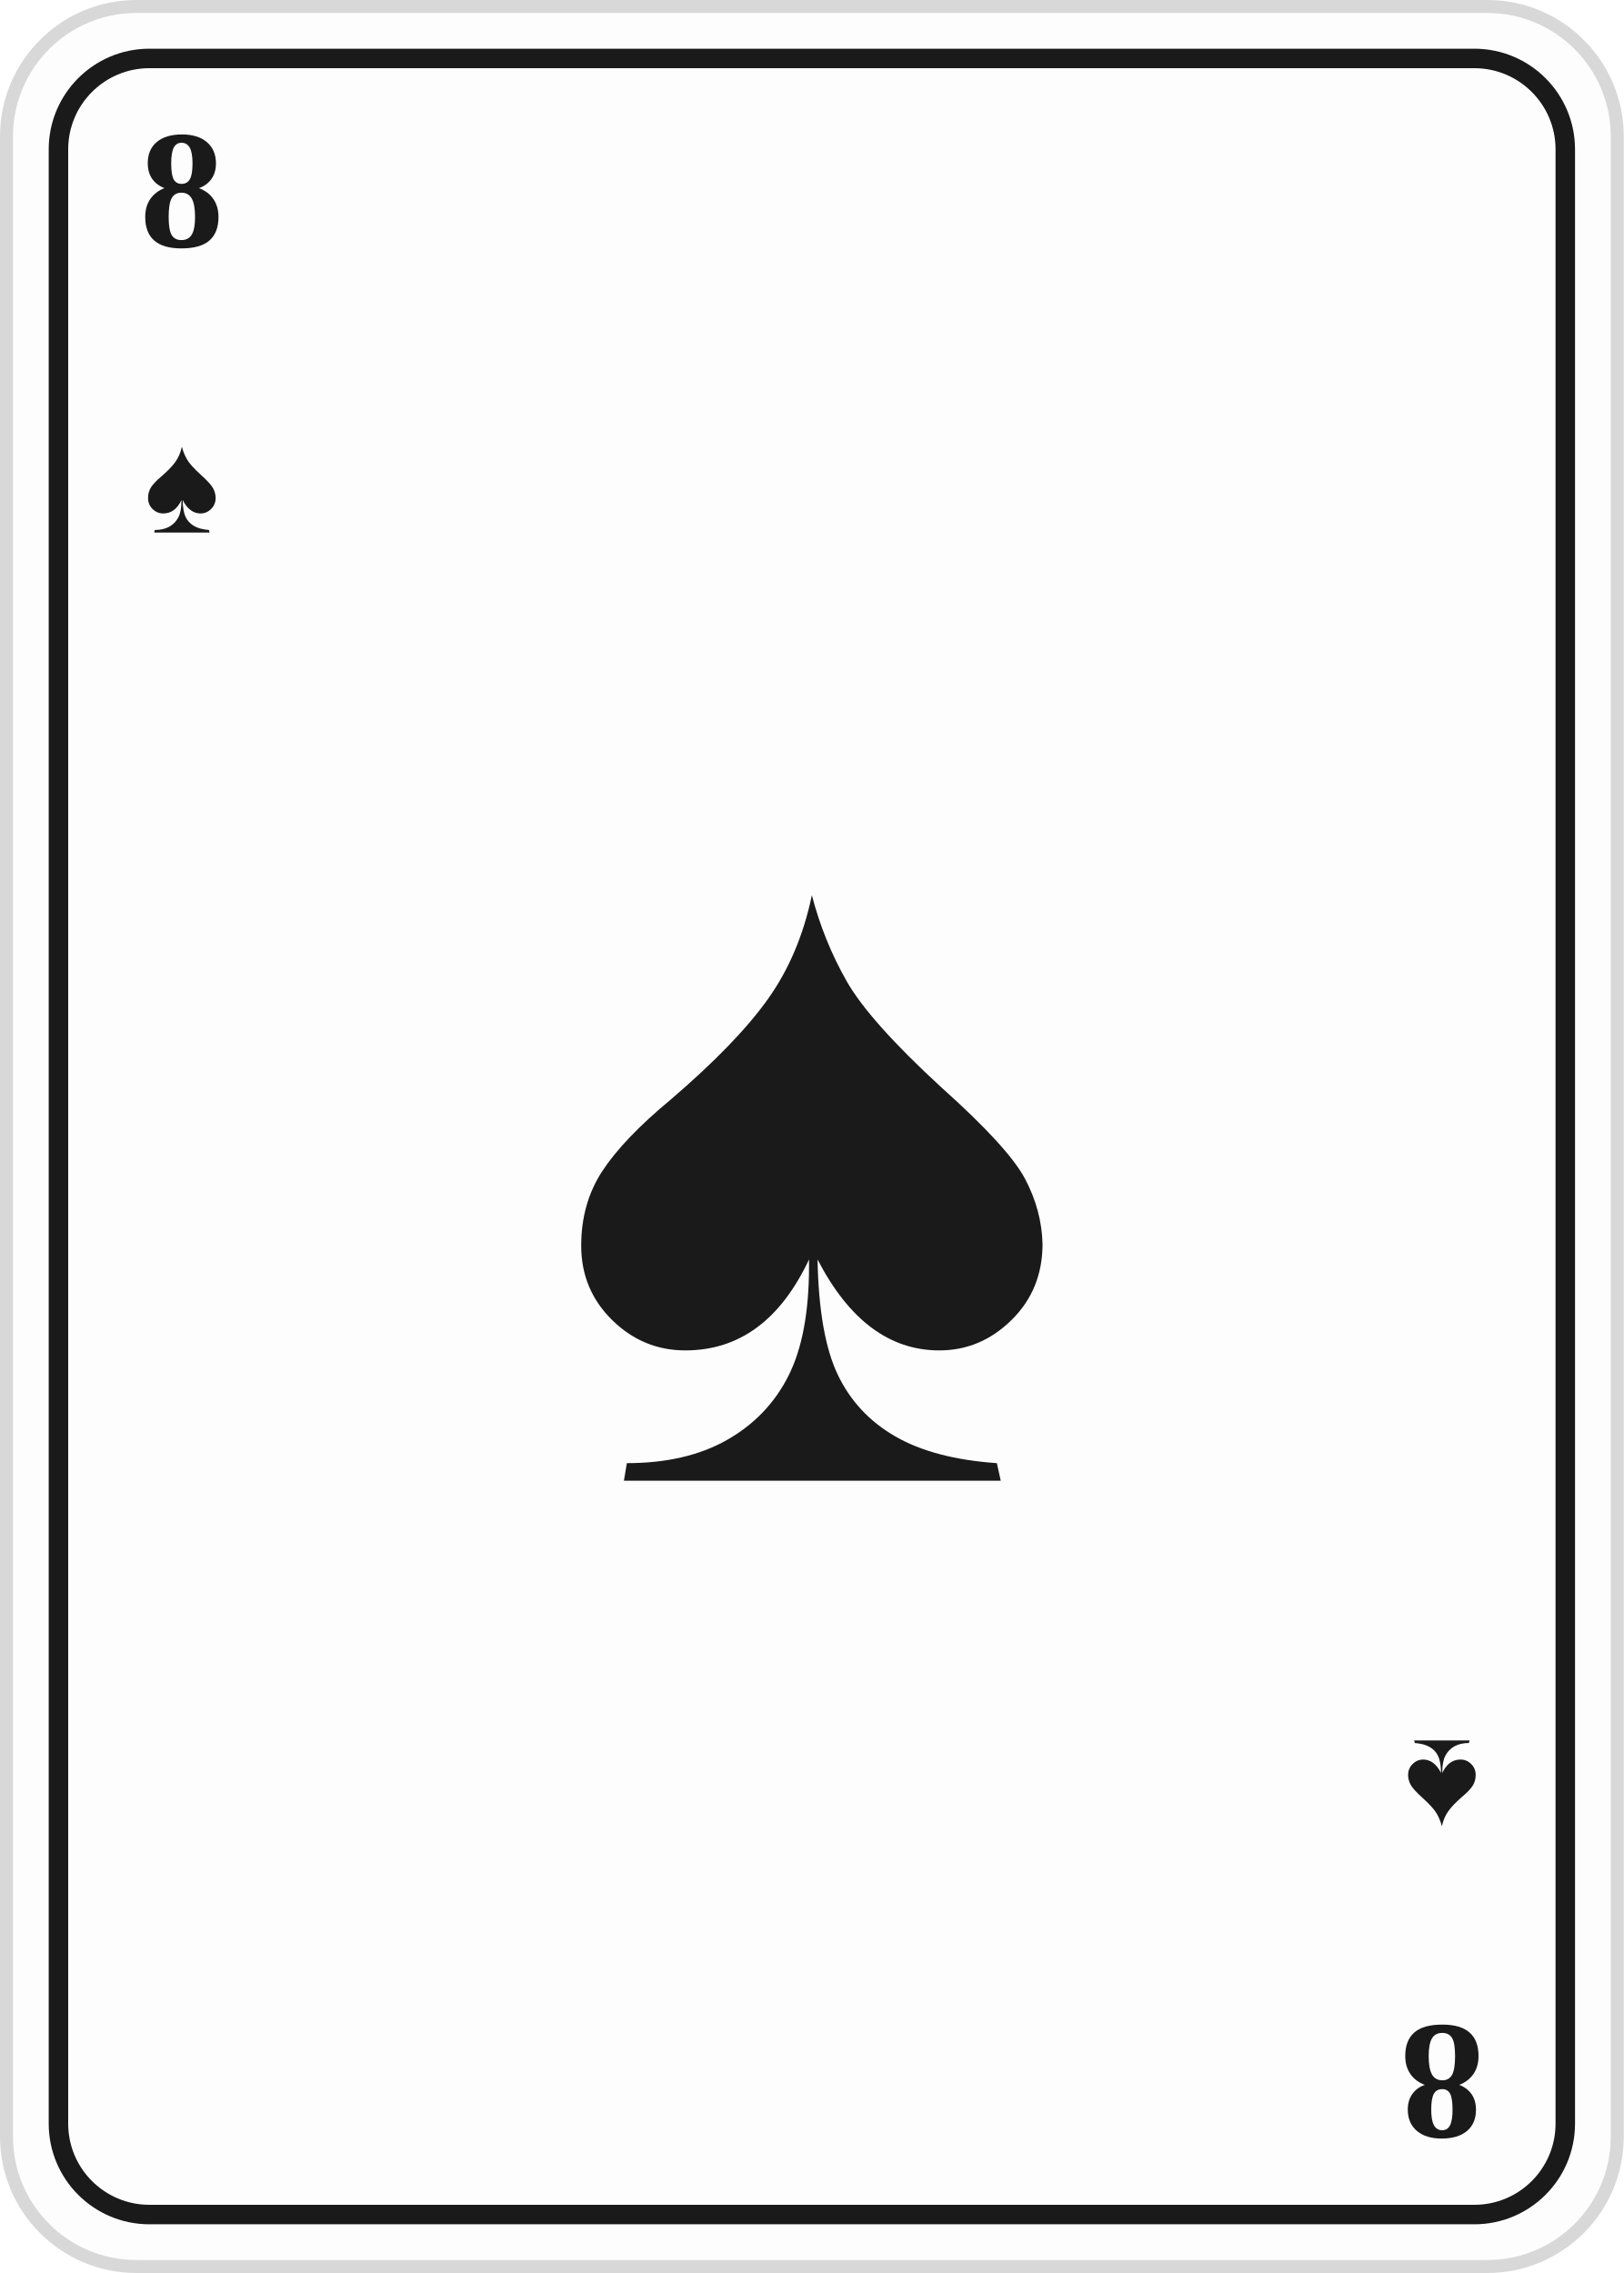
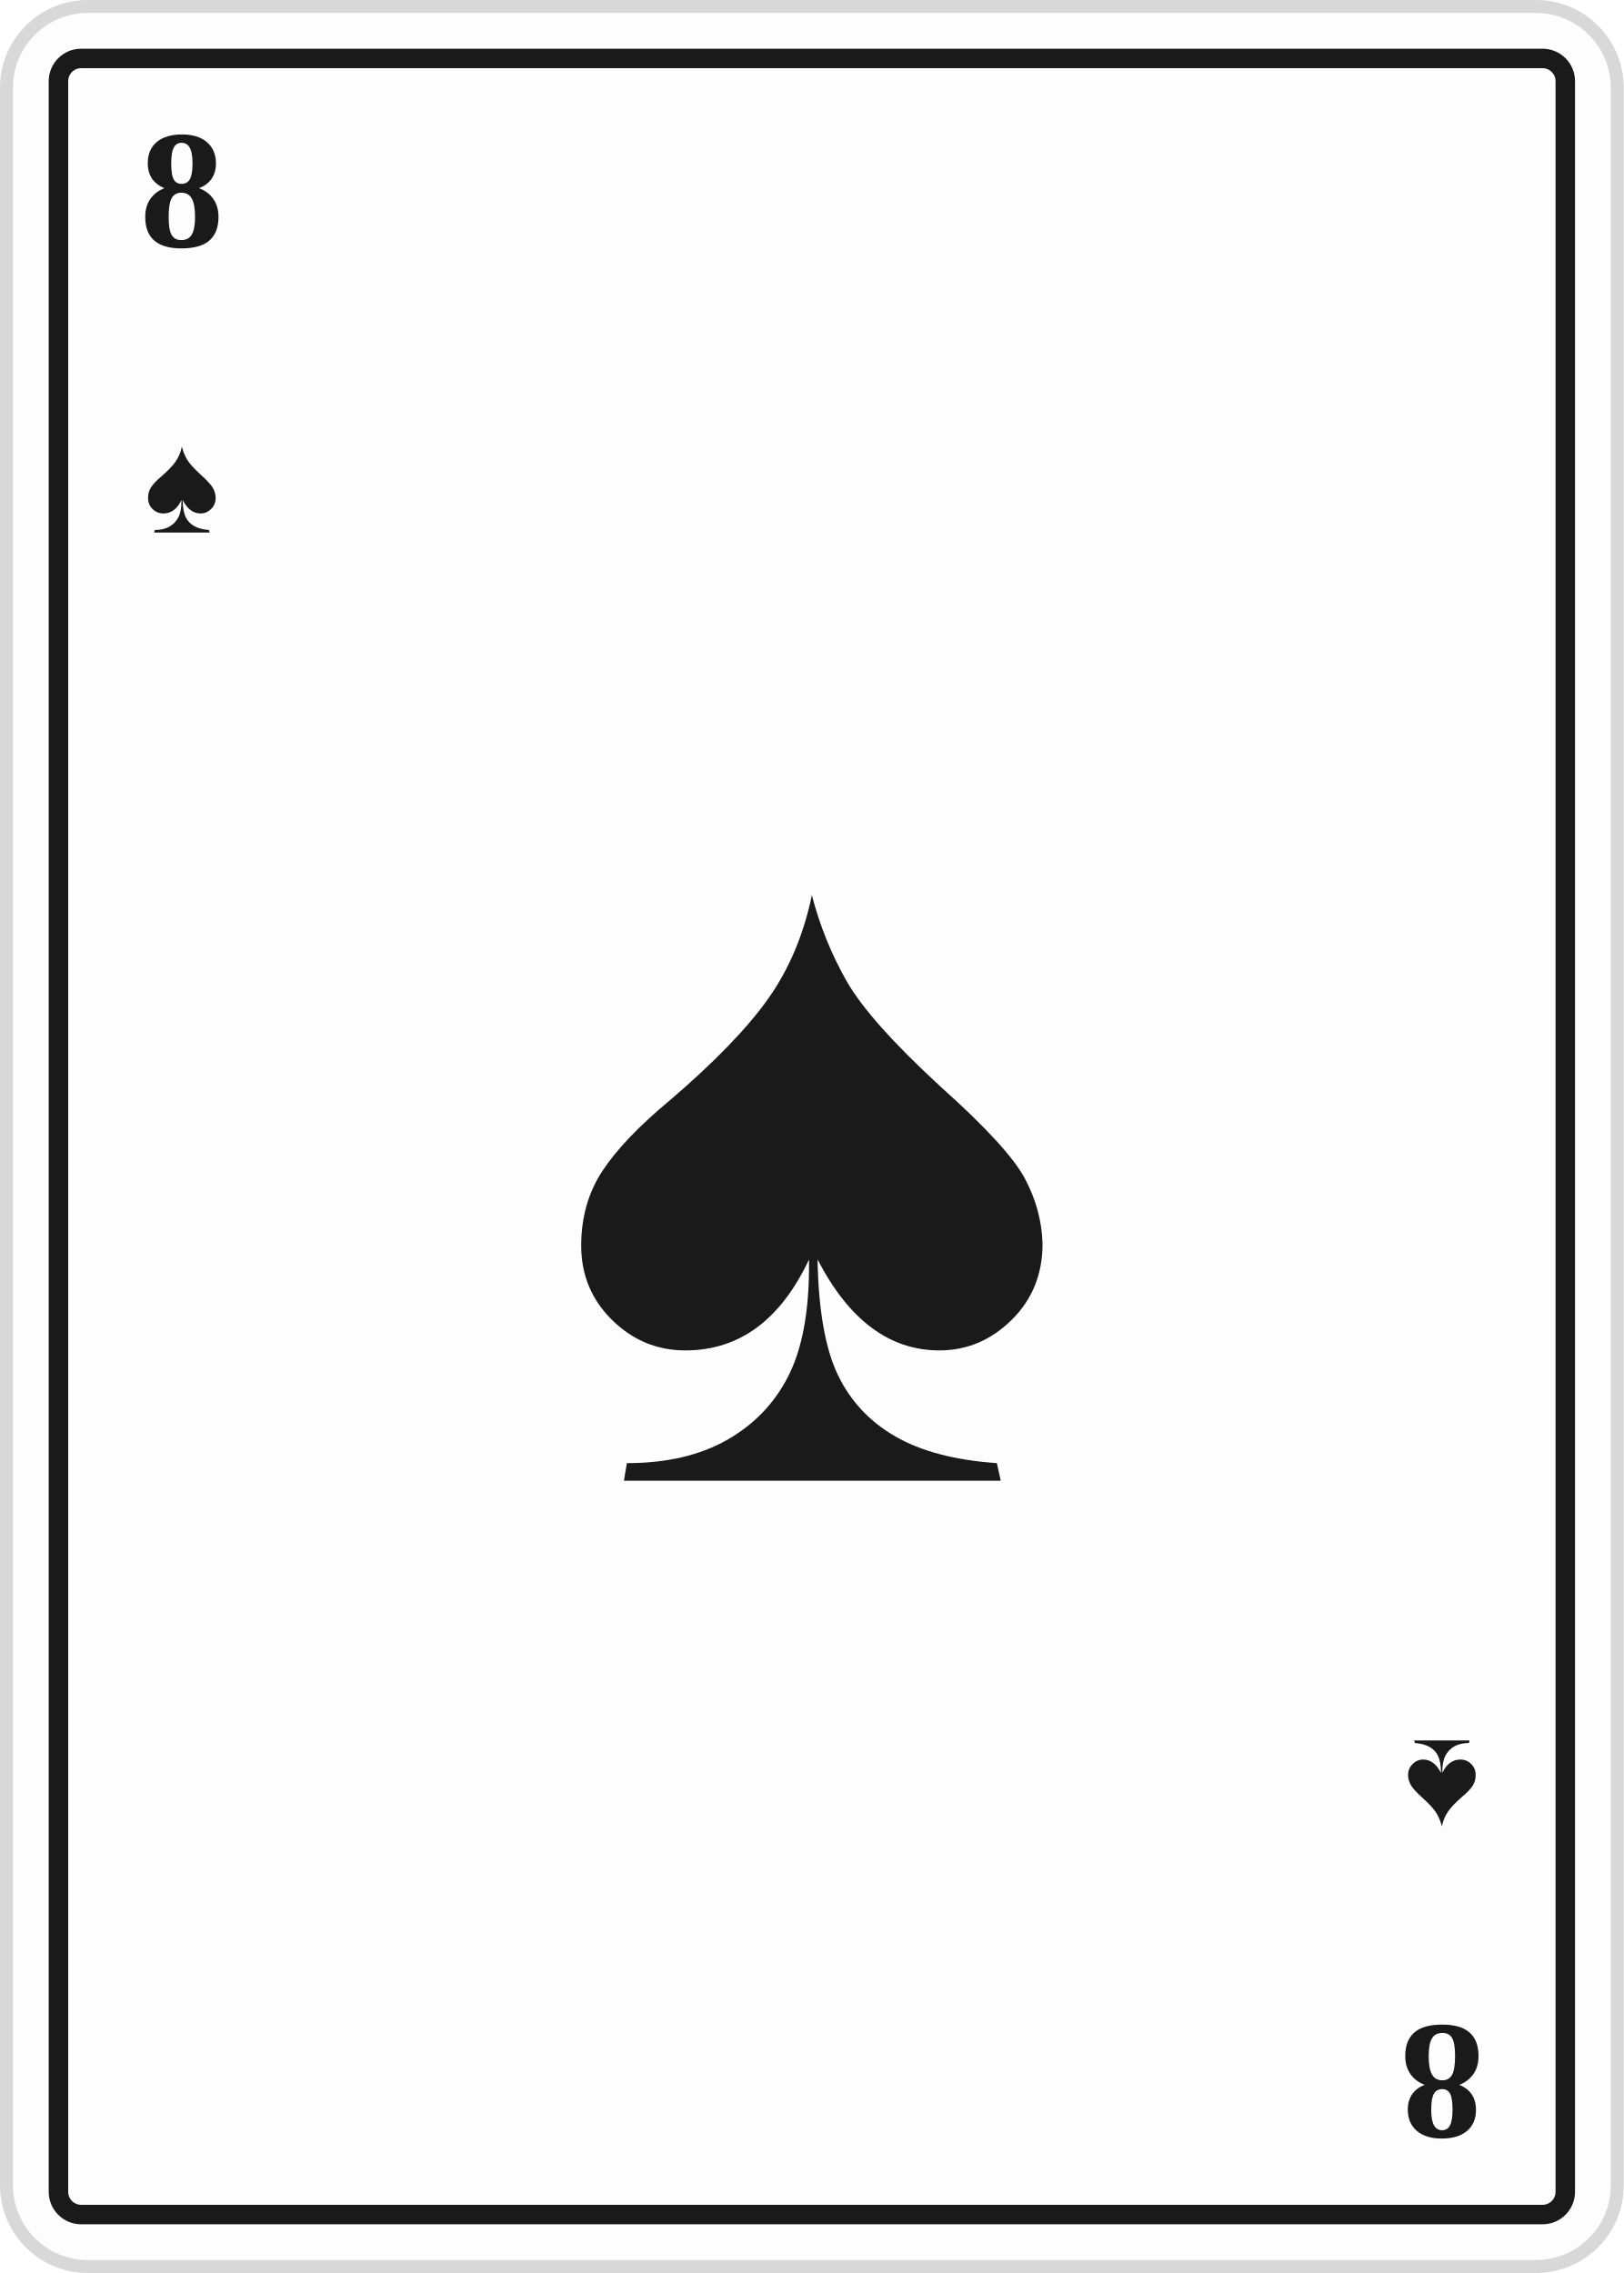
<svg xmlns="http://www.w3.org/2000/svg" viewBox="0 0 250 350">
-   <rect x="1" y="1" width="248" height="348" rx="20" fill="#fdfdfd" stroke="#d8d8d8" stroke-width="2" />
-   <rect x="9" y="9" width="232" height="332" rx="14" fill="none" stroke="#1a1a1a" stroke-width="3" />
+   <rect x="1" y="1" width="248" height="348" rx="12.5" fill="#fdfdfd" stroke="#d8d8d8" stroke-width="2" />
+   <rect x="9" y="9" width="232" height="332" rx="3.5" fill="none" stroke="#1a1a1a" stroke-width="3" />
  <text x="28" y="38" font-size="26" font-weight="bold" fill="#1a1a1a" font-family="Georgia, 'Times New Roman', serif" text-anchor="middle">8</text>
  <text x="28" y="82" font-size="22" fill="#1a1a1a" font-family="Georgia, 'Times New Roman', serif" text-anchor="middle">♠</text>
  <g transform="translate(250,350) rotate(180)">
    <text x="28" y="38" font-size="26" font-weight="bold" fill="#1a1a1a" font-family="Georgia, 'Times New Roman', serif" text-anchor="middle">8</text>
    <text x="28" y="82" font-size="22" fill="#1a1a1a" font-family="Georgia, 'Times New Roman', serif" text-anchor="middle">♠</text>
  </g>
  <text x="125.0" y="228.0" font-size="150" fill="#1a1a1a" font-family="Georgia, 'Times New Roman', serif" text-anchor="middle">♠</text>
</svg>
